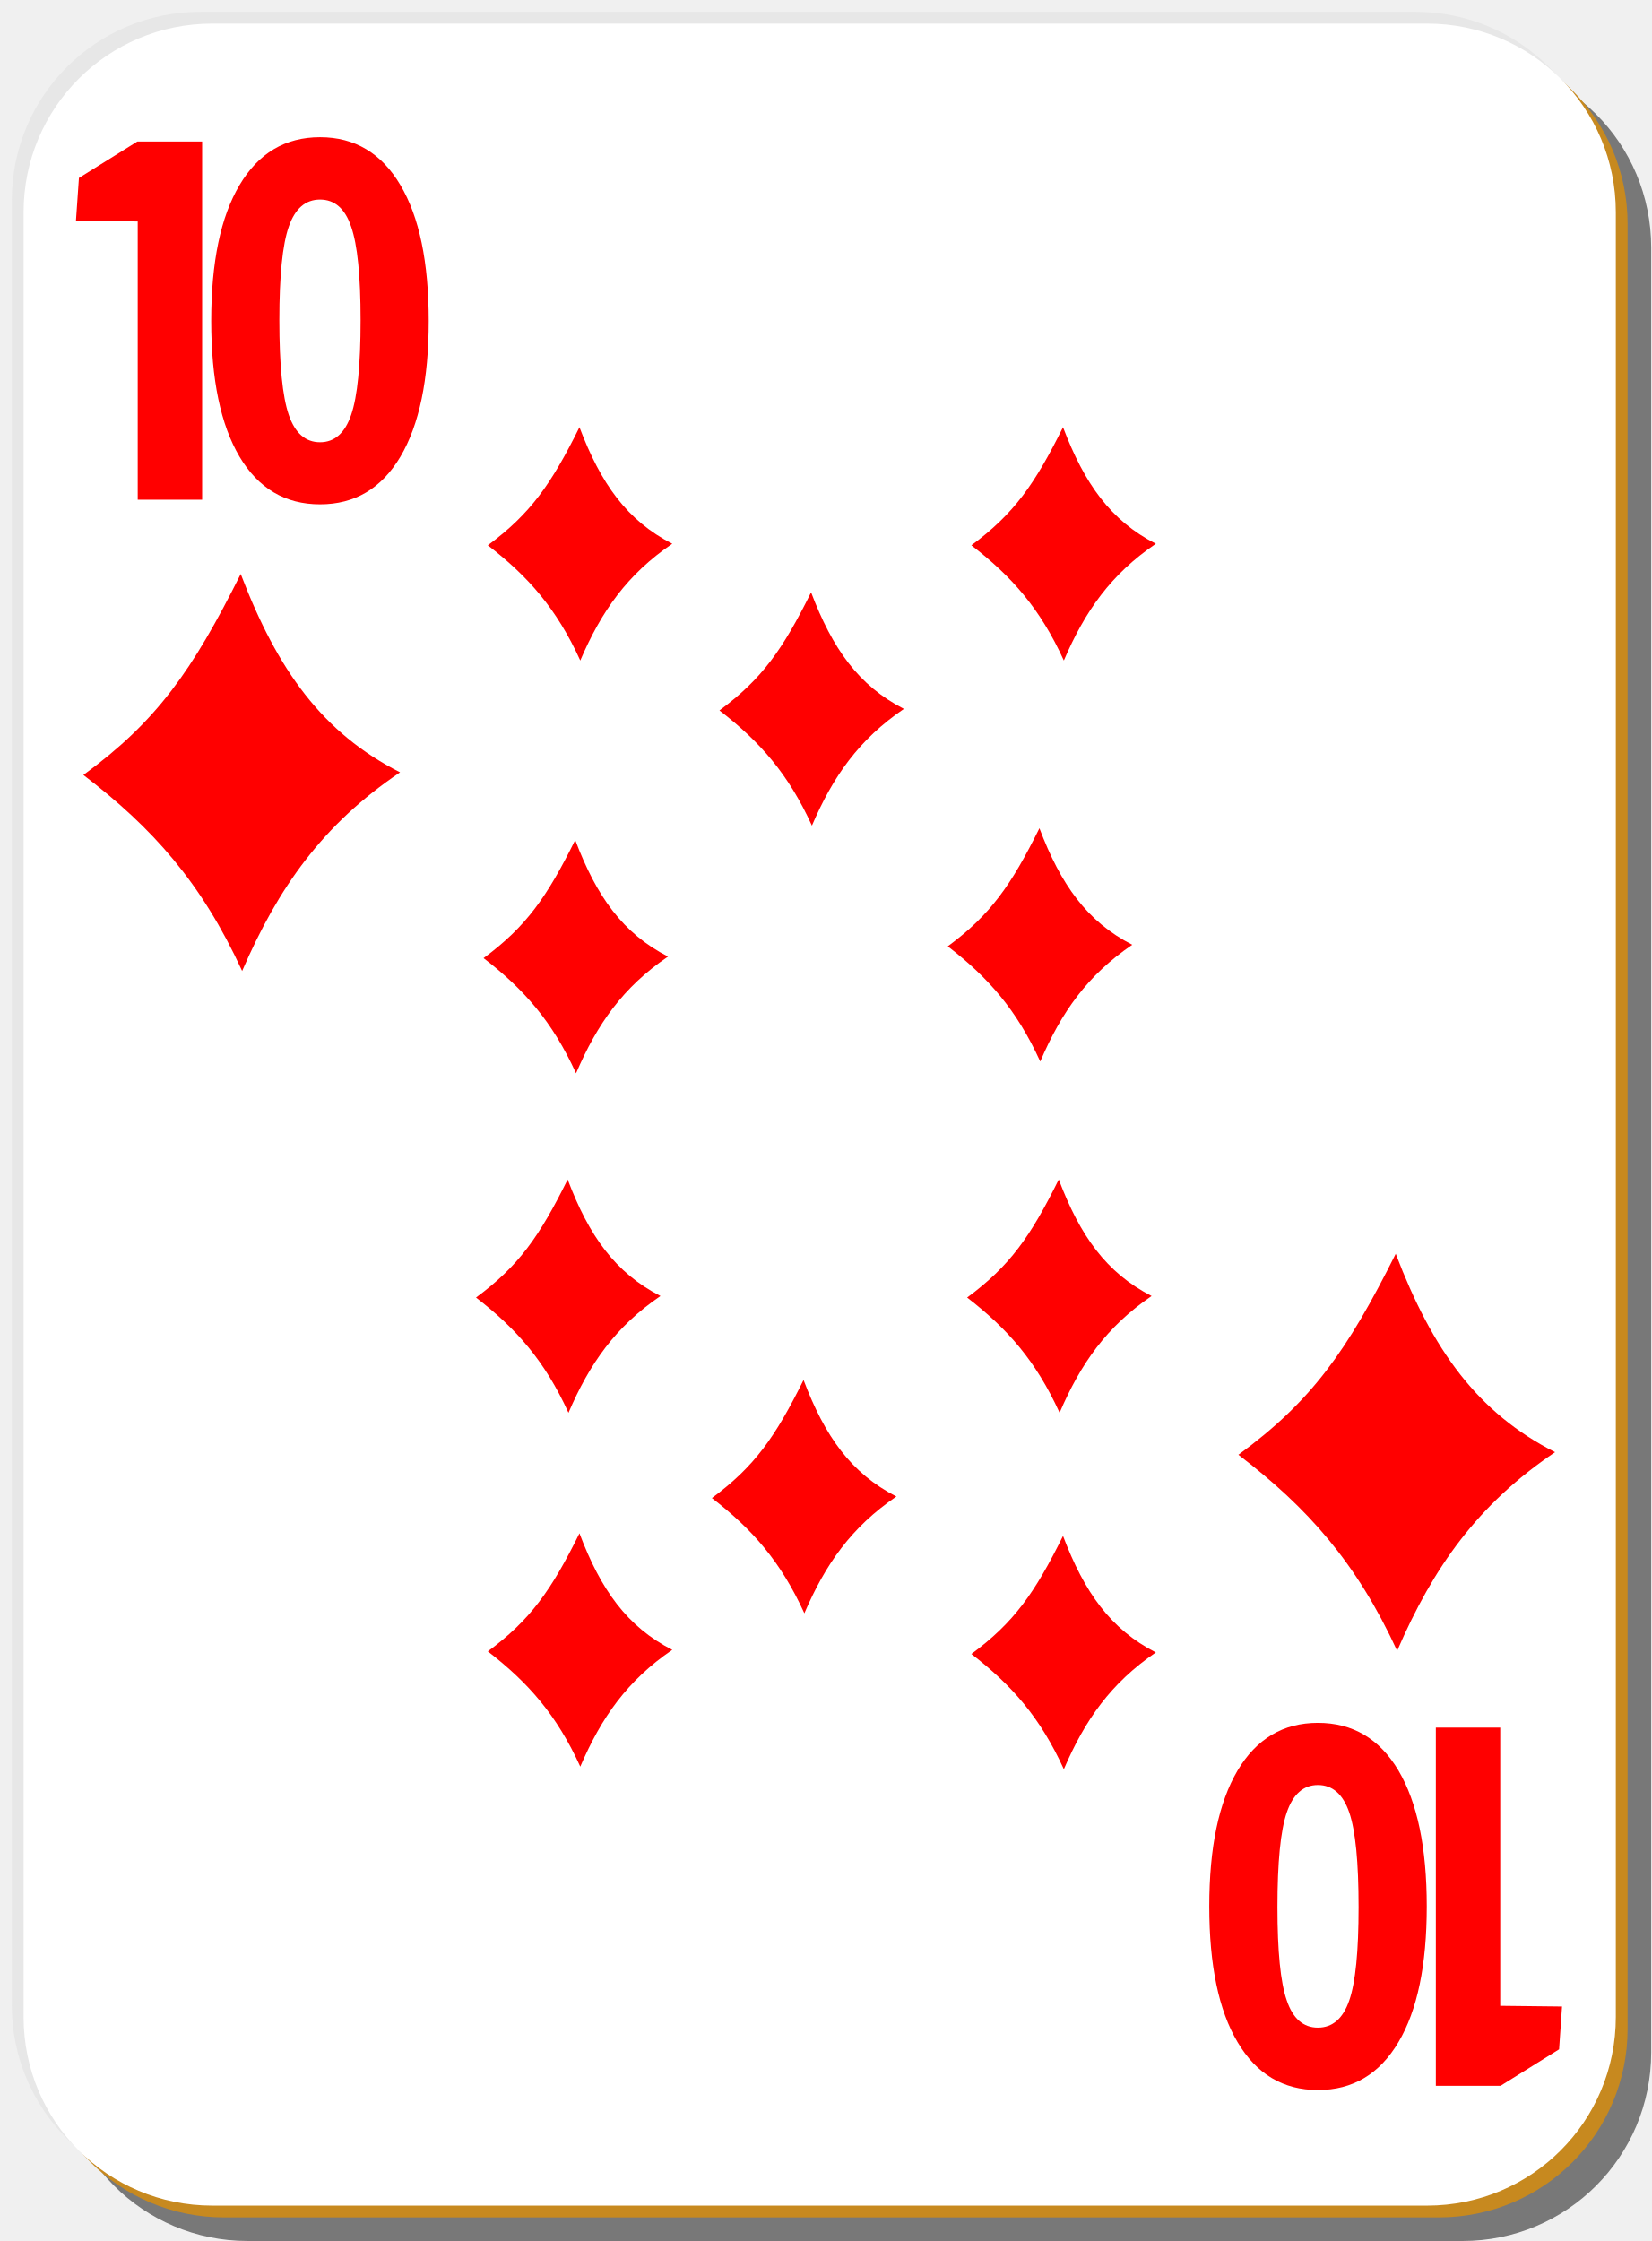
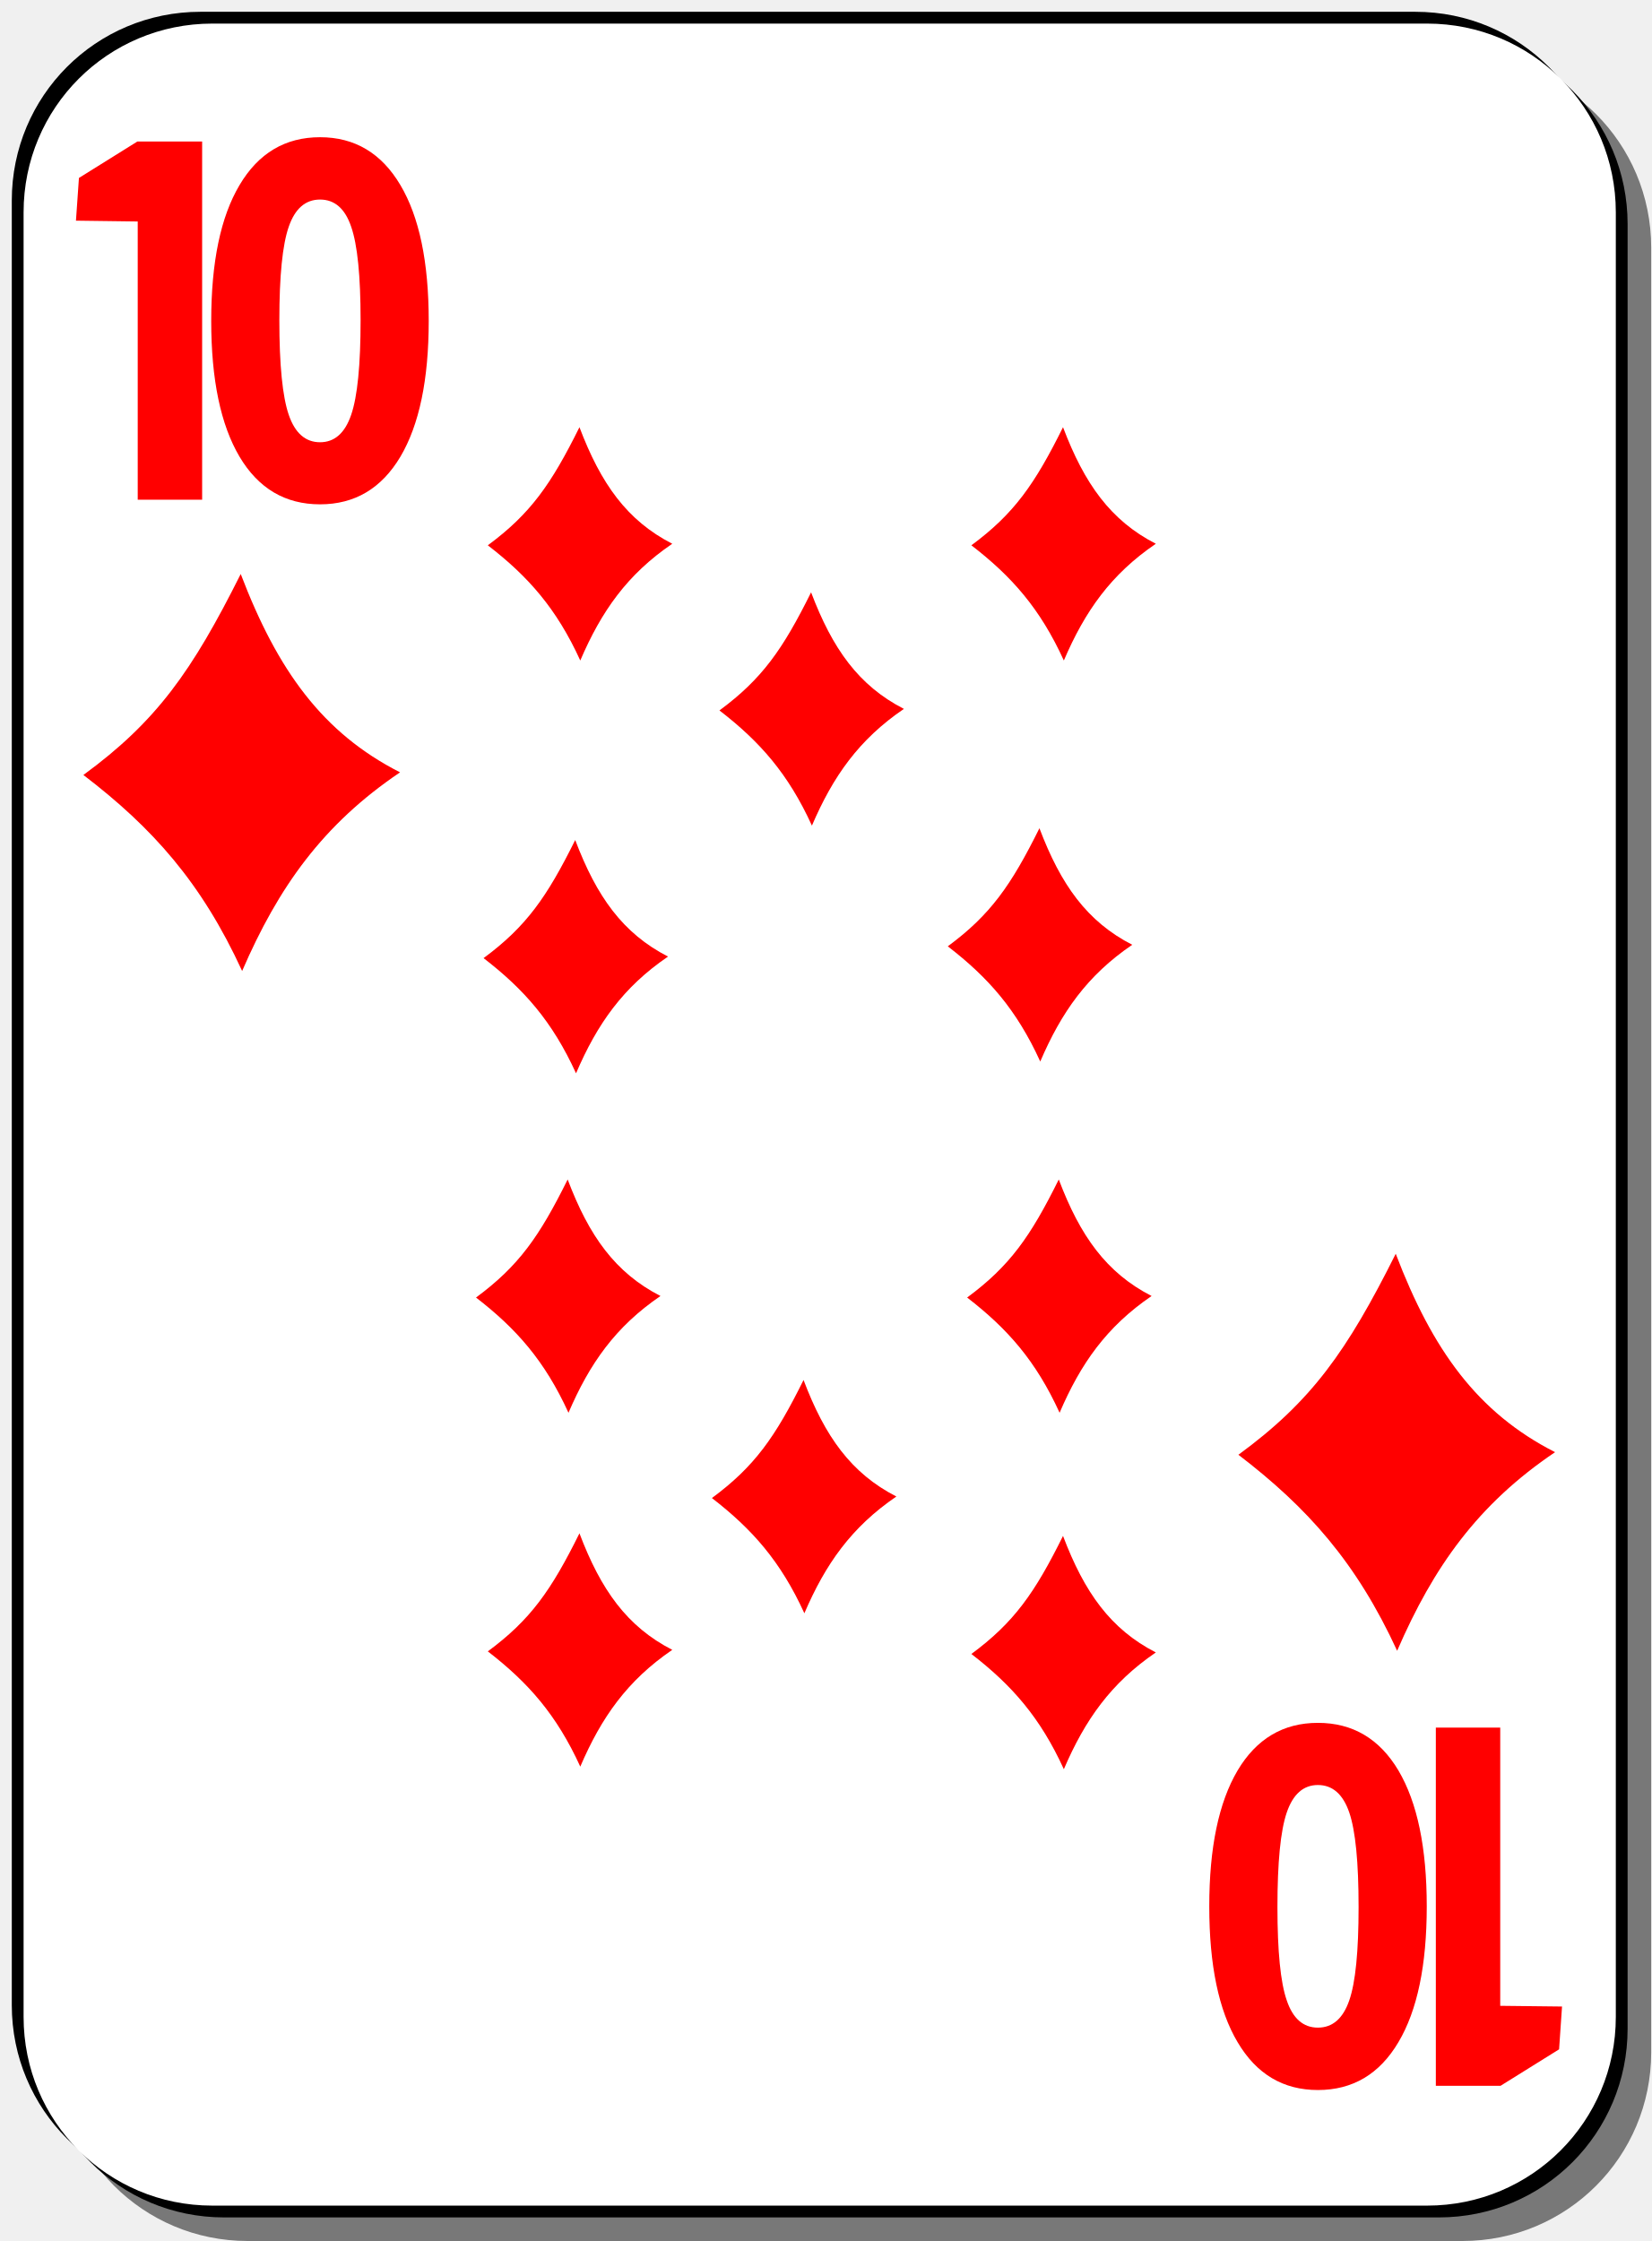
<svg xmlns="http://www.w3.org/2000/svg" id="svg2" viewBox="0 0 140 190" version="1.0" y="0" x="0">
+   <defs id="defs26" />
  <g id="layer1">
-     <g id="g5630">
-       <path id="rect2070" style="fill-opacity:.498;fill:#000000" d="m21 5h103c8.86 0 16 7.136 16 16v153c0 8.86-7.14 16-16 16h-103c-8.864 0-16-7.14-16-16v-153c0-8.864 7.136-16 16-16z" />
-       <path id="rect1300" style="fill:#e7e7e7" d="m17 1h103c8.86 0 16 7.136 16 16v153c0 8.86-7.14 16-16 16h-103c-8.864 0-16-7.14-16-16v-153c0-8.864 7.136-16 16-16z" />
-       <path id="path5624" style="fill:#c7891f" d="m19 3h103c8.86 0 16 7.136 16 16v153c0 8.86-7.14 16-16 16h-103c-8.864 0-16-7.14-16-16v-153c0-8.864 7.136-16 16-16z" />
-       <path id="rect1306" style="fill:#ffffff" d="m18 2h103c8.86 0 16 7.136 16 16v153c0 8.86-7.14 16-16 16h-103c-8.864 0-16-7.14-16-16v-153c0-8.864 7.136-16 16-16z" />
-     </g>
+     <path id="rect2070" style="fill:#000000;fill-opacity:0.498" d="m 21,5 h 103 c 8.86,0 16,7.136 16,16 v 153 c 0,8.86 -7.14,16 -16,16 H 21 C 12.136,190 5,182.86 5,174 V 21 C 5,12.136 12.136,5 21,5 Z" />
+     <path id="rect1300" style="fill:#000000" d="m 17,1 h 103 c 8.86,0 16,7.136 16,16 v 153 c 0,8.86 -7.14,16 -16,16 H 17 C 8.136,186 1,178.86 1,170 V 17 C 1,8.136 8.136,1 17,1 Z" />
+     <path id="path5624" style="fill:#000000" d="m 19,3 h 103 c 8.86,0 16,7.136 16,16 v 153 c 0,8.86 -7.14,16 -16,16 H 19 C 10.136,188 3,180.86 3,172 V 19 C 3,10.136 10.136,3 19,3 Z" />
+     <path id="rect1306" style="fill:#ffffff" d="m 18,2 h 103 c 8.86,0 16,7.136 16,16 v 153 c 0,8.86 -7.14,16 -16,16 H 18 C 9.136,187 2,179.86 2,171 V 18 C 2,9.136 9.136,2 18,2 Z" />
  </g>
  <path id="path1698" style="fill:#ff0000" d="m11.677 42.368v-23.59l-5.237-0.069 0.253-3.622 4.954-3.089h5.492v30.37m13.434-15.222c0-3.75-0.265-6.389-0.796-7.916-0.52-1.541-1.4-2.311-2.641-2.311-1.24 0-2.125 0.77-2.656 2.311-0.53 1.527-0.795 4.166-0.795 7.916 0 3.791 0.265 6.464 0.795 8.018 0.531 1.554 1.416 2.331 2.656 2.331 1.231 0 2.111-0.777 2.641-2.331 0.531-1.554 0.796-4.227 0.796-8.018m5.777 0.061c0 4.97-0.8 8.807-2.401 11.513-1.601 2.693-3.872 4.039-6.813 4.039-2.951 0-5.227-1.346-6.827-4.039-1.601-2.706-2.401-6.543-2.401-11.513 0-4.983 0.8-8.821 2.401-11.514 1.6-2.706 3.876-4.059 6.827-4.059 2.941 0 5.212 1.353 6.813 4.059 1.601 2.693 2.401 6.531 2.401 11.514" />
  <path id="path4483" style="fill:#ff0000" d="m127.2 146.47v23.59l5.24 0.06-0.25 3.63-4.96 3.09h-5.49v-30.37m-13.43 15.22c0 3.75 0.26 6.39 0.79 7.91 0.52 1.54 1.4 2.31 2.64 2.31s2.13-0.77 2.66-2.31c0.53-1.52 0.79-4.16 0.79-7.91 0-3.79-0.26-6.47-0.79-8.02s-1.42-2.33-2.66-2.33c-1.23 0-2.11 0.78-2.64 2.33s-0.79 4.23-0.79 8.02m-5.78-0.06c0-4.97 0.8-8.81 2.4-11.52 1.6-2.69 3.87-4.04 6.81-4.04 2.95 0 5.23 1.35 6.83 4.04 1.6 2.71 2.4 6.55 2.4 11.52 0 4.98-0.8 8.82-2.4 11.51-1.6 2.71-3.88 4.06-6.83 4.06-2.94 0-5.21-1.35-6.81-4.06-1.6-2.69-2.4-6.53-2.4-11.51" />
  <path id="path1608" style="fill-rule:evenodd;fill:#ff0000" d="m20.41 48.665c-4.126 8.245-7.135 12.498-13.34 17.04 5.872 4.487 10.013 9.124 13.46 16.62 3.079-7.121 6.847-12.43 13.39-16.843-6.582-3.349-10.393-8.654-13.51-16.817z" />
  <path id="path1498" style="fill-rule:evenodd;fill:#ff0000" d="m49.13 36.22c-2.403 4.845-4.155 7.344-7.77 10.013 3.421 2.637 5.832 5.362 7.84 9.767 1.794-4.185 3.988-7.304 7.8-9.898-3.834-1.968-6.054-5.085-7.87-9.882z" />
  <path id="path1500" style="fill-rule:evenodd;fill:#ff0000" d="m90.13 36.22c-2.403 4.845-4.155 7.344-7.77 10.013 3.421 2.637 5.832 5.362 7.84 9.767 1.794-4.185 3.988-7.304 7.8-9.898-3.834-1.968-6.054-5.085-7.87-9.882z" />
  <path id="path1502" style="fill-rule:evenodd;fill:#ff0000" d="m68.77 50.22c-2.403 4.845-4.155 7.344-7.77 10.013 3.421 2.637 5.832 5.362 7.84 9.767 1.794-4.185 3.988-7.304 7.8-9.898-3.834-1.968-6.054-5.085-7.87-9.882z" />
  <path id="path1504" style="fill-rule:evenodd;fill:#ff0000" d="m48.77 71.22c-2.403 4.845-4.155 7.344-7.77 10.013 3.421 2.637 5.832 5.362 7.84 9.767 1.794-4.185 3.988-7.304 7.8-9.898-3.834-1.968-6.054-5.085-7.87-9.882z" />
  <path id="path1506" style="fill-rule:evenodd;fill:#ff0000" d="m88.13 70.22c-2.403 4.845-4.155 7.344-7.77 10.013 3.421 2.637 5.832 5.362 7.84 9.767 1.794-4.185 3.988-7.304 7.8-9.898-3.834-1.968-6.054-5.085-7.87-9.882z" />
  <path id="path1508" style="fill-rule:evenodd;fill:#ff0000" d="m89.77 100c-2.403 4.85-4.155 7.34-7.77 10.01 3.421 2.64 5.832 5.37 7.84 9.77 1.794-4.18 3.988-7.3 7.8-9.9-3.834-1.97-6.054-5.08-7.87-9.88z" />
  <path id="path1510" style="fill-rule:evenodd;fill:#ff0000" d="m48.13 100c-2.403 4.85-4.155 7.34-7.77 10.01 3.421 2.64 5.832 5.37 7.84 9.77 1.794-4.18 3.988-7.3 7.8-9.9-3.834-1.97-6.054-5.08-7.87-9.88z" />
  <path id="path1512" style="fill-rule:evenodd;fill:#ff0000" d="m49.13 130c-2.403 4.85-4.155 7.34-7.77 10.01 3.421 2.64 5.832 5.37 7.84 9.77 1.794-4.18 3.988-7.3 7.8-9.9-3.834-1.97-6.054-5.08-7.87-9.88z" />
  <path id="path1514" style="fill-rule:evenodd;fill:#ff0000" d="m68.13 117c-2.403 4.85-4.155 7.34-7.77 10.01 3.421 2.64 5.832 5.37 7.84 9.77 1.794-4.18 3.988-7.3 7.8-9.9-3.834-1.97-6.054-5.08-7.87-9.88z" />
  <path id="path1516" style="fill-rule:evenodd;fill:#ff0000" d="m90.13 130.22c-2.403 4.85-4.155 7.34-7.77 10.01 3.421 2.64 5.832 5.37 7.84 9.77 1.794-4.18 3.988-7.3 7.8-9.9-3.834-1.97-6.054-5.08-7.87-9.88z" />
  <path id="path1518" style="fill-rule:evenodd;fill:#ff0000" d="m118.34 106.3c-4.13 8.25-7.13 12.5-13.34 17.04 5.87 4.49 10.01 9.13 13.46 16.62 3.08-7.12 6.85-12.43 13.39-16.84-6.58-3.35-10.39-8.65-13.51-16.82z" />
</svg>
